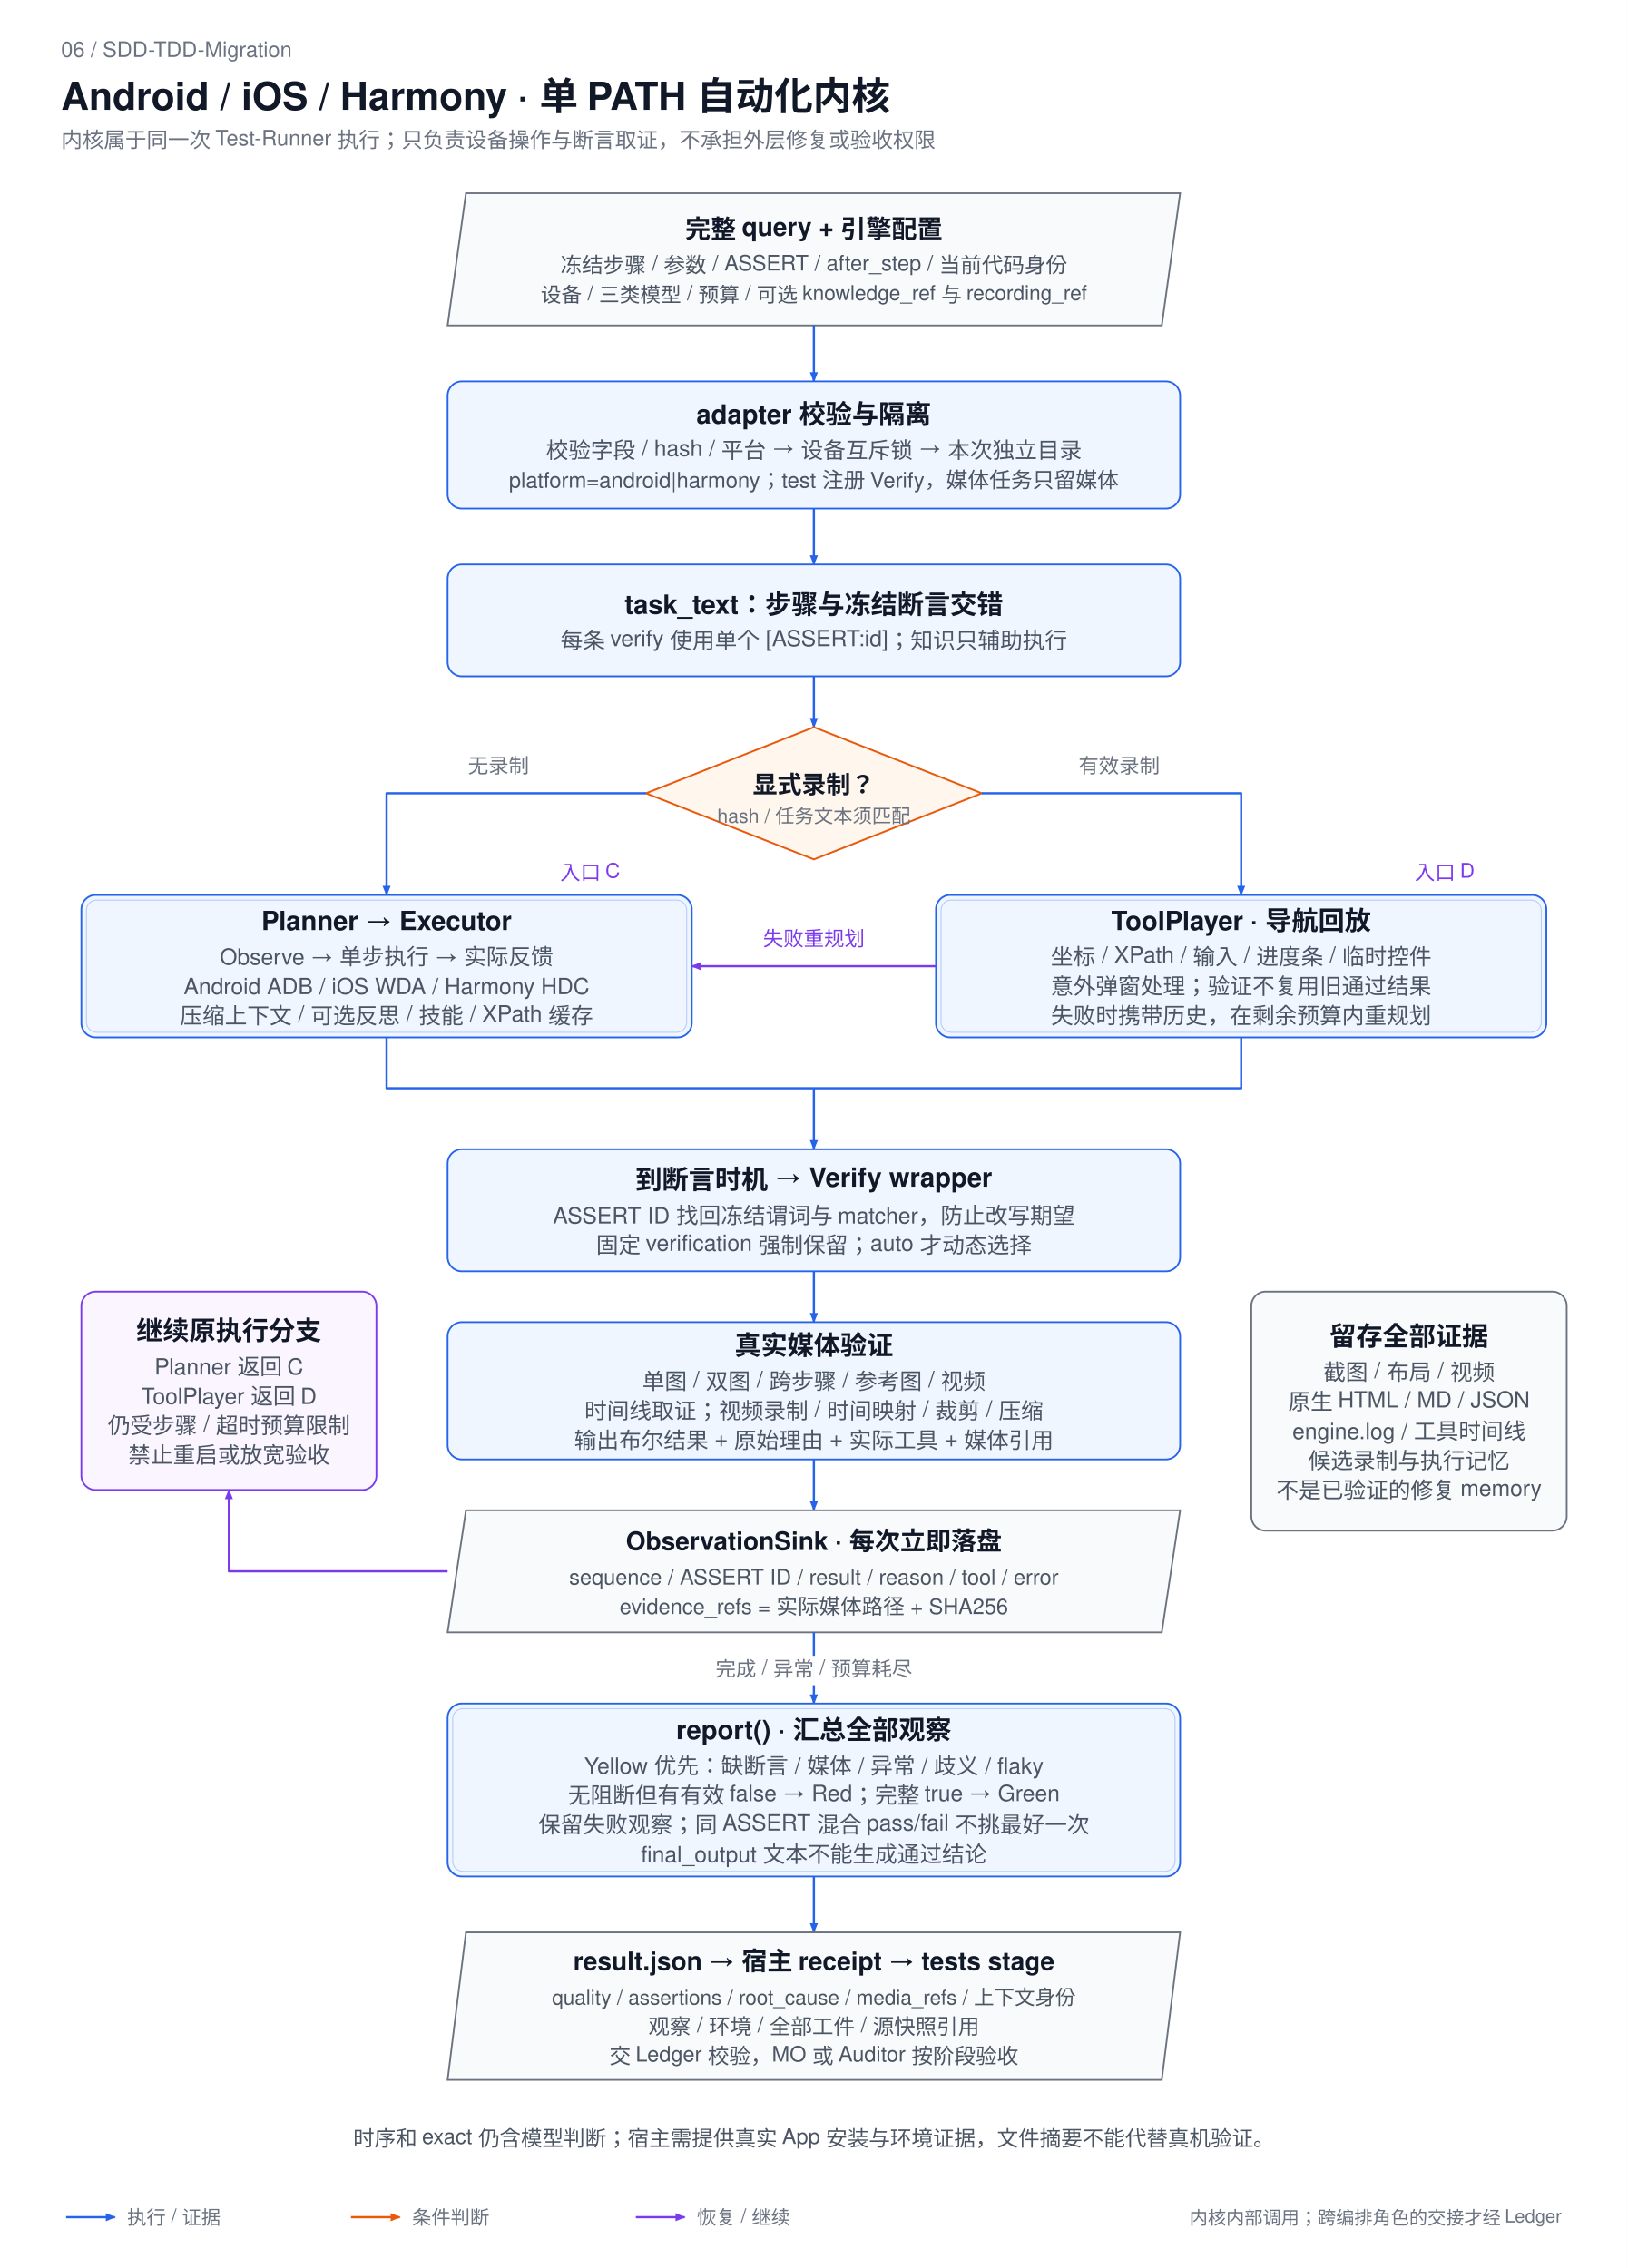
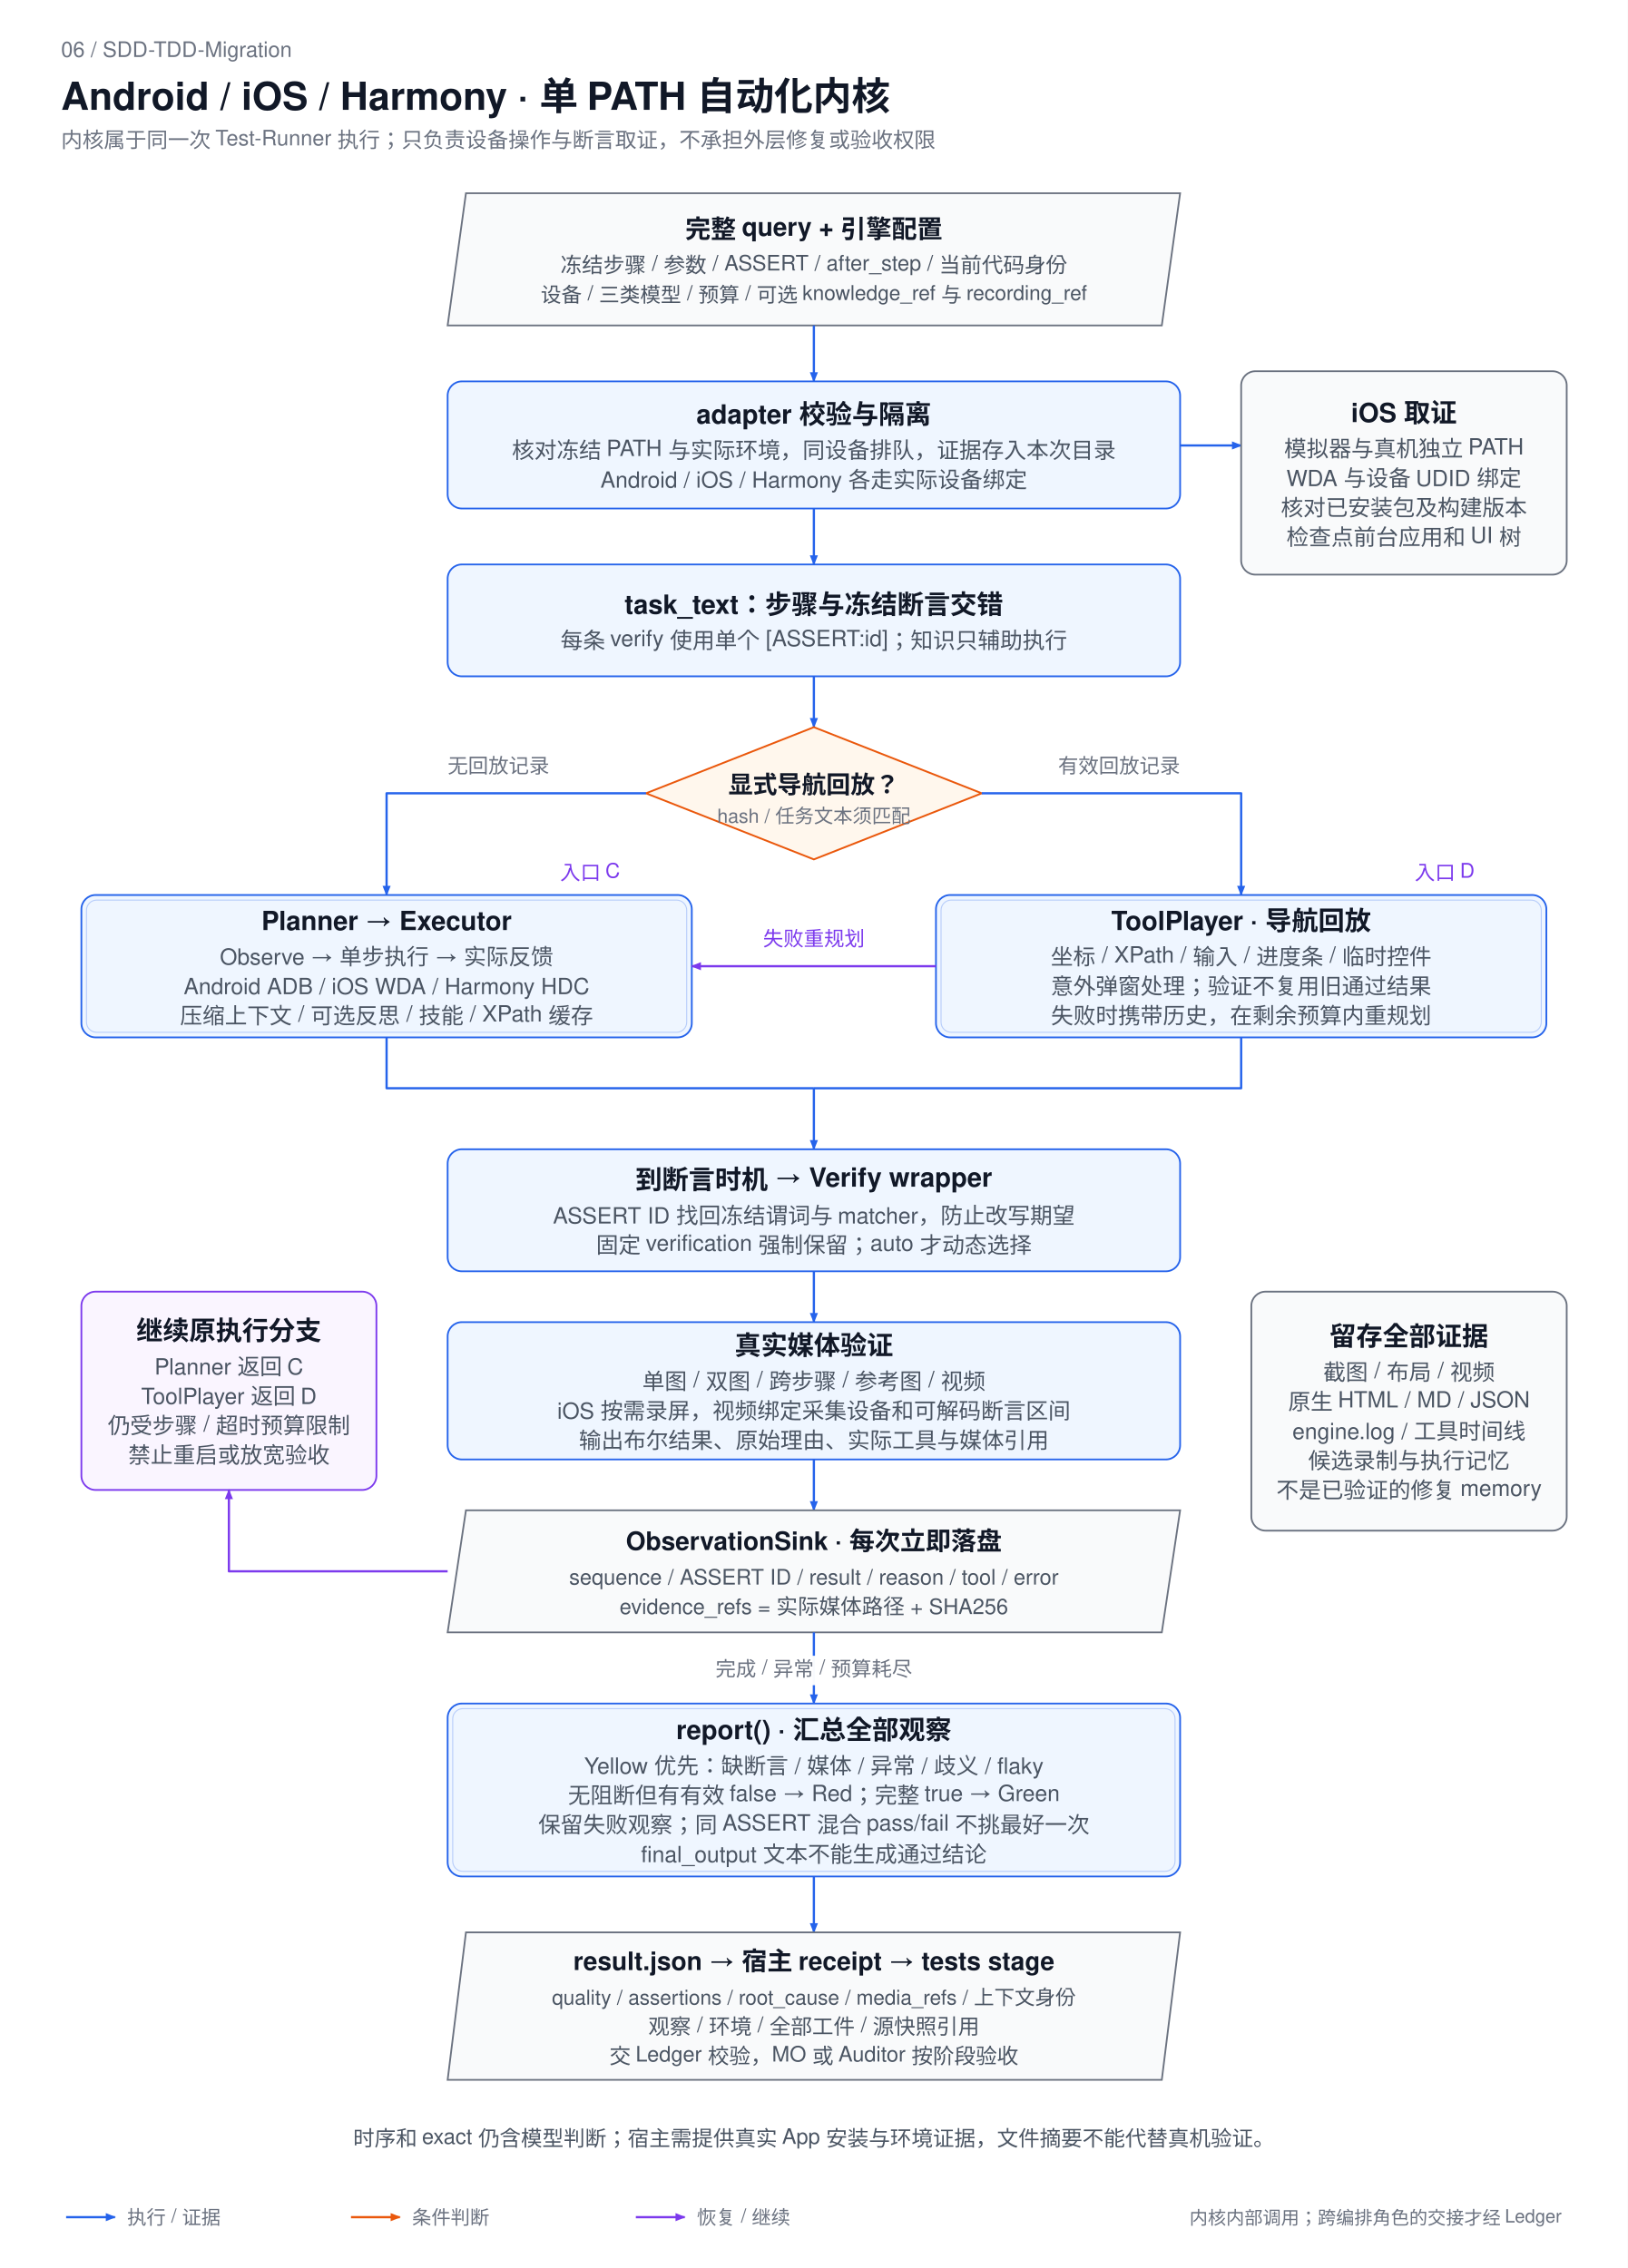
<svg xmlns="http://www.w3.org/2000/svg" width="1600" height="2230" viewBox="0 0 1600 2230" role="img" aria-labelledby="title desc">
  <style>text {font-family: "Helvetica Neue", Helvetica, Arial, "PingFang SC", "Microsoft YaHei", sans-serif;}</style>
  <defs>
    <marker id="arrow-blue" markerWidth="10" markerHeight="8" refX="9" refY="4" orient="auto" markerUnits="userSpaceOnUse">
      <path d="M0,0 L10,4 L0,8 Z" fill="#2563eb" />
    </marker>
    <marker id="arrow-orange" markerWidth="10" markerHeight="8" refX="9" refY="4" orient="auto" markerUnits="userSpaceOnUse">
      <path d="M0,0 L10,4 L0,8 Z" fill="#ea580c" />
    </marker>
    <marker id="arrow-green" markerWidth="10" markerHeight="8" refX="9" refY="4" orient="auto" markerUnits="userSpaceOnUse">
      <path d="M0,0 L10,4 L0,8 Z" fill="#059669" />
    </marker>
    <marker id="arrow-purple" markerWidth="10" markerHeight="8" refX="9" refY="4" orient="auto" markerUnits="userSpaceOnUse">
      <path d="M0,0 L10,4 L0,8 Z" fill="#7c3aed" />
    </marker>
    <marker id="arrow-gray" markerWidth="10" markerHeight="8" refX="9" refY="4" orient="auto" markerUnits="userSpaceOnUse">
      <path d="M0,0 L10,4 L0,8 Z" fill="#6b7280" />
    </marker>
  </defs>
  <rect width="1600" height="2230" fill="white" />
  <text x="60" y="56" font-size="21.00" fill="#6b7280" text-anchor="start" font-weight="400">06  /  SDD-TDD-Migration</text>
  <text x="60" y="108" font-size="38.00" fill="#111827" text-anchor="start" font-weight="700">Android / iOS / Harmony · 单 PATH 自动化内核</text>
  <text x="60" y="145" font-size="21.00" fill="#6b7280" text-anchor="start" font-weight="400">内核属于同一次 Test-Runner 执行；只负责设备操作与断言取证，不承担外层修复或验收权限</text>
  <path d="M458,190 H1160 L1142,320 H440 Z" fill="#f9fafb" stroke="#6b7280" stroke-width="1.7" />
  <text x="800.0" y="234.0" font-size="25.00" fill="#111827" text-anchor="middle" font-weight="650">完整 query + 引擎配置</text>
  <text x="800.0" y="268.0" font-size="21.00" fill="#4b5563" text-anchor="middle" font-weight="400">冻结步骤 / 参数 / ASSERT / after_step / 当前代码身份</text>
  <text x="800.0" y="297.0" font-size="20.21" fill="#4b5563" text-anchor="middle" font-weight="400">设备 / 三类模型 / 预算 / 可选 knowledge_ref 与 recording_ref</text>
  <path d="M800,320 L800,375" fill="none" stroke="#2563eb" stroke-width="2.2" stroke-linejoin="round" marker-end="url(#arrow-blue)" />
  <rect x="440" y="375" width="720" height="125" rx="14" fill="#eff6ff" stroke="#2563eb" stroke-width="1.7" />
  <text x="800.0" y="416.5" font-size="26.00" fill="#111827" text-anchor="middle" font-weight="650">adapter 校验与隔离</text>
-   <text x="800.0" y="450.5" font-size="22.00" fill="#4b5563" text-anchor="middle" font-weight="400">校验字段 / hash / 平台 → 设备互斥锁 → 本次独立目录</text>
-   <text x="800.0" y="479.5" font-size="21.22" fill="#4b5563" text-anchor="middle" font-weight="400">platform=android|harmony；test 注册 Verify，媒体任务只留媒体</text>
+   <text x="800.0" y="450.5" font-size="22.00" fill="#4b5563" text-anchor="middle" font-weight="400">核对冻结 PATH 与实际环境，同设备排队，证据存入本次目录</text>
+   <text x="800.0" y="479.5" font-size="22.00" fill="#4b5563" text-anchor="middle" font-weight="400">Android / iOS / Harmony 各走实际设备绑定</text>
+   <path d="M1160,438 L1220,438" fill="none" stroke="#2563eb" stroke-width="2.2" stroke-linejoin="round" marker-end="url(#arrow-blue)" />
+   <rect x="1220" y="365" width="320" height="200" rx="14" fill="#f9fafb" stroke="#6b7280" stroke-width="1.7" />
+   <text x="1380.0" y="415.0" font-size="26.00" fill="#111827" text-anchor="middle" font-weight="650">iOS 取证</text>
+   <text x="1380.0" y="449.0" font-size="22.00" fill="#4b5563" text-anchor="middle" font-weight="400">模拟器与真机独立 PATH</text>
+   <text x="1380.0" y="478.0" font-size="22.00" fill="#4b5563" text-anchor="middle" font-weight="400">WDA 与设备 UDID 绑定</text>
+   <text x="1380.0" y="507.0" font-size="22.00" fill="#4b5563" text-anchor="middle" font-weight="400">核对已安装包及构建版本</text>
+   <text x="1380.0" y="536.0" font-size="22.00" fill="#4b5563" text-anchor="middle" font-weight="400">检查点前台应用和 UI 树</text>
  <path d="M800,500 L800,555" fill="none" stroke="#2563eb" stroke-width="2.2" stroke-linejoin="round" marker-end="url(#arrow-blue)" />
  <rect x="440" y="555" width="720" height="110" rx="14" fill="#eff6ff" stroke="#2563eb" stroke-width="1.7" />
  <text x="800.0" y="603.5" font-size="26.00" fill="#111827" text-anchor="middle" font-weight="650">task_text：步骤与冻结断言交错</text>
  <text x="800.0" y="637.5" font-size="22.00" fill="#4b5563" text-anchor="middle" font-weight="400">每条 verify 使用单个 [ASSERT:id]；知识只辅助执行</text>
  <path d="M800,665 L800,715" fill="none" stroke="#2563eb" stroke-width="2.2" stroke-linejoin="round" marker-end="url(#arrow-blue)" />
  <path d="M800,715.0 L965.0,780 L800,845.0 L635.0,780 Z" fill="#fff7ed" stroke="#ea580c" stroke-width="1.8" />
-   <text x="800" y="780" font-size="24.00" fill="#111827" text-anchor="middle" font-weight="650">显式录制？</text>
+   <text x="800" y="780" font-size="24.00" fill="#111827" text-anchor="middle" font-weight="650">显式导航回放？</text>
  <text x="800" y="809" font-size="19.00" fill="#6b7280" text-anchor="middle" font-weight="400">hash / 任务文本须匹配</text>
  <path d="M635,780 L380,780 L380,880" fill="none" stroke="#2563eb" stroke-width="2.2" stroke-linejoin="round" marker-end="url(#arrow-blue)" />
-   <rect x="451.0" y="740" width="78" height="29" rx="4" fill="white" opacity="0.97" />
-   <text x="490" y="760" font-size="20.00" fill="#6b7280" text-anchor="middle" font-weight="400">无录制</text>
+   <rect x="431.0" y="740" width="118" height="29" rx="4" fill="white" opacity="0.97" />
+   <text x="490" y="760" font-size="20.00" fill="#6b7280" text-anchor="middle" font-weight="400">无回放记录</text>
  <path d="M965,780 L1220,780 L1220,880" fill="none" stroke="#2563eb" stroke-width="2.2" stroke-linejoin="round" marker-end="url(#arrow-blue)" />
-   <rect x="1051.0" y="740" width="98" height="29" rx="4" fill="white" opacity="0.97" />
-   <text x="1100" y="760" font-size="20.00" fill="#6b7280" text-anchor="middle" font-weight="400">有效录制</text>
+   <rect x="1031.0" y="740" width="138" height="29" rx="4" fill="white" opacity="0.97" />
+   <text x="1100" y="760" font-size="20.00" fill="#6b7280" text-anchor="middle" font-weight="400">有效回放记录</text>
  <rect x="80" y="880" width="600" height="140" rx="14" fill="#eff6ff" stroke="#2563eb" stroke-width="1.7" />
  <rect x="85" y="885" width="590" height="130" rx="10" fill="none" stroke="#2563eb" stroke-opacity="0.28" />
  <text x="380.0" y="914.5" font-size="26.00" fill="#111827" text-anchor="middle" font-weight="650">Planner → Executor</text>
  <text x="380.0" y="948.5" font-size="22.00" fill="#4b5563" text-anchor="middle" font-weight="400">Observe → 单步执行 → 实际反馈</text>
  <text x="380.0" y="977.5" font-size="22.00" fill="#4b5563" text-anchor="middle" font-weight="400">Android ADB / iOS WDA / Harmony HDC</text>
  <text x="380.0" y="1006.5" font-size="22.00" fill="#4b5563" text-anchor="middle" font-weight="400">压缩上下文 / 可选反思 / 技能 / XPath 缓存</text>
  <rect x="920" y="880" width="600" height="140" rx="14" fill="#eff6ff" stroke="#2563eb" stroke-width="1.7" />
  <rect x="925" y="885" width="590" height="130" rx="10" fill="none" stroke="#2563eb" stroke-opacity="0.28" />
  <text x="1220.0" y="914.5" font-size="26.00" fill="#111827" text-anchor="middle" font-weight="650">ToolPlayer · 导航回放</text>
  <text x="1220.0" y="948.5" font-size="22.00" fill="#4b5563" text-anchor="middle" font-weight="400">坐标 / XPath / 输入 / 进度条 / 临时控件</text>
  <text x="1220.0" y="977.5" font-size="22.00" fill="#4b5563" text-anchor="middle" font-weight="400">意外弹窗处理；验证不复用旧通过结果</text>
  <text x="1220.0" y="1006.5" font-size="22.00" fill="#4b5563" text-anchor="middle" font-weight="400">失败时携带历史，在剩余预算内重规划</text>
  <rect x="539.6" y="845" width="80.8" height="29" rx="4" fill="white" opacity="0.97" />
  <text x="580" y="865" font-size="20.00" fill="#7c3aed" text-anchor="middle" font-weight="400">入口 C</text>
  <rect x="1379.6" y="845" width="80.8" height="29" rx="4" fill="white" opacity="0.97" />
  <text x="1420" y="865" font-size="20.00" fill="#7c3aed" text-anchor="middle" font-weight="400">入口 D</text>
  <path d="M920,950 L680,950" fill="none" stroke="#7c3aed" stroke-width="2.2" stroke-linejoin="round" marker-end="url(#arrow-purple)" />
  <rect x="741.0" y="910" width="118" height="29" rx="4" fill="white" opacity="0.97" />
  <text x="800" y="930" font-size="20.00" fill="#7c3aed" text-anchor="middle" font-weight="400">失败重规划</text>
  <path d="M380,1020 L380,1070 L800,1070" fill="none" stroke="#2563eb" stroke-width="2.2" stroke-linejoin="round" />
  <path d="M1220,1020 L1220,1070 L800,1070" fill="none" stroke="#2563eb" stroke-width="2.2" stroke-linejoin="round" />
  <path d="M800,1070 L800,1130" fill="none" stroke="#2563eb" stroke-width="2.2" stroke-linejoin="round" marker-end="url(#arrow-blue)" />
  <rect x="440" y="1130" width="720" height="120" rx="14" fill="#eff6ff" stroke="#2563eb" stroke-width="1.7" />
  <text x="800.0" y="1169.0" font-size="26.00" fill="#111827" text-anchor="middle" font-weight="650">到断言时机 → Verify wrapper</text>
  <text x="800.0" y="1203.0" font-size="22.00" fill="#4b5563" text-anchor="middle" font-weight="400">ASSERT ID 找回冻结谓词与 matcher，防止改写期望</text>
  <text x="800.0" y="1232.0" font-size="22.00" fill="#4b5563" text-anchor="middle" font-weight="400">固定 verification 强制保留；auto 才动态选择</text>
  <path d="M800,1250 L800,1300" fill="none" stroke="#2563eb" stroke-width="2.2" stroke-linejoin="round" marker-end="url(#arrow-blue)" />
  <rect x="440" y="1300" width="720" height="135" rx="14" fill="#eff6ff" stroke="#2563eb" stroke-width="1.7" />
  <text x="800.0" y="1332.0" font-size="26.00" fill="#111827" text-anchor="middle" font-weight="650">真实媒体验证</text>
  <text x="800.0" y="1366.0" font-size="22.00" fill="#4b5563" text-anchor="middle" font-weight="400">单图 / 双图 / 跨步骤 / 参考图 / 视频</text>
-   <text x="800.0" y="1395.0" font-size="22.00" fill="#4b5563" text-anchor="middle" font-weight="400">时间线取证；视频录制 / 时间映射 / 裁剪 / 压缩</text>
-   <text x="800.0" y="1424.0" font-size="22.00" fill="#4b5563" text-anchor="middle" font-weight="400">输出布尔结果 + 原始理由 + 实际工具 + 媒体引用</text>
+   <text x="800.0" y="1395.0" font-size="22.00" fill="#4b5563" text-anchor="middle" font-weight="400">iOS 按需录屏，视频绑定采集设备和可解码断言区间</text>
+   <text x="800.0" y="1424.0" font-size="22.00" fill="#4b5563" text-anchor="middle" font-weight="400">输出布尔结果、原始理由、实际工具与媒体引用</text>
  <path d="M800,1435 L800,1485" fill="none" stroke="#2563eb" stroke-width="2.2" stroke-linejoin="round" marker-end="url(#arrow-blue)" />
  <path d="M458,1485 H1160 L1142,1605 H440 Z" fill="#f9fafb" stroke="#6b7280" stroke-width="1.7" />
  <text x="800.0" y="1524.0" font-size="25.00" fill="#111827" text-anchor="middle" font-weight="650">ObservationSink · 每次立即落盘</text>
  <text x="800.0" y="1558.0" font-size="21.00" fill="#4b5563" text-anchor="middle" font-weight="400">sequence / ASSERT ID / result / reason / tool / error</text>
  <text x="800.0" y="1587.0" font-size="21.00" fill="#4b5563" text-anchor="middle" font-weight="400">evidence_refs = 实际媒体路径 + SHA256</text>
  <rect x="80" y="1270" width="290" height="195" rx="14" fill="#faf5ff" stroke="#7c3aed" stroke-width="1.7" />
  <text x="225.0" y="1317.5" font-size="26.00" fill="#111827" text-anchor="middle" font-weight="650">继续原执行分支</text>
  <text x="225.0" y="1351.5" font-size="22.00" fill="#4b5563" text-anchor="middle" font-weight="400">Planner 返回 C</text>
  <text x="225.0" y="1380.5" font-size="22.00" fill="#4b5563" text-anchor="middle" font-weight="400">ToolPlayer 返回 D</text>
  <text x="225.0" y="1409.5" font-size="22.00" fill="#4b5563" text-anchor="middle" font-weight="400">仍受步骤 / 超时预算限制</text>
  <text x="225.0" y="1438.5" font-size="22.00" fill="#4b5563" text-anchor="middle" font-weight="400">禁止重启或放宽验收</text>
  <path d="M440,1545 L225,1545 L225,1465" fill="none" stroke="#7c3aed" stroke-width="2.2" stroke-linejoin="round" marker-end="url(#arrow-purple)" />
  <rect x="1230" y="1270" width="310" height="235" rx="14" fill="#f9fafb" stroke="#6b7280" stroke-width="1.7" />
  <text x="1385.0" y="1323.0" font-size="26.00" fill="#111827" text-anchor="middle" font-weight="650">留存全部证据</text>
  <text x="1385.0" y="1357.0" font-size="22.00" fill="#4b5563" text-anchor="middle" font-weight="400">截图 / 布局 / 视频</text>
  <text x="1385.0" y="1386.0" font-size="22.00" fill="#4b5563" text-anchor="middle" font-weight="400">原生 HTML / MD / JSON</text>
  <text x="1385.0" y="1415.0" font-size="22.00" fill="#4b5563" text-anchor="middle" font-weight="400">engine.log / 工具时间线</text>
  <text x="1385.0" y="1444.0" font-size="22.00" fill="#4b5563" text-anchor="middle" font-weight="400">候选录制与执行记忆</text>
  <text x="1385.0" y="1473.0" font-size="22.00" fill="#4b5563" text-anchor="middle" font-weight="400">不是已验证的修复 memory</text>
  <path d="M800,1605 L800,1675" fill="none" stroke="#2563eb" stroke-width="2.2" stroke-linejoin="round" marker-end="url(#arrow-blue)" />
  <rect x="676.8" y="1628" width="246.4" height="29" rx="4" fill="white" opacity="0.97" />
  <text x="800" y="1648" font-size="20.00" fill="#6b7280" text-anchor="middle" font-weight="400">完成 / 异常 / 预算耗尽</text>
  <rect x="440" y="1675" width="720" height="170" rx="14" fill="#eff6ff" stroke="#2563eb" stroke-width="1.7" />
  <rect x="445" y="1680" width="710" height="160" rx="10" fill="none" stroke="#2563eb" stroke-opacity="0.28" />
  <text x="800.0" y="1710.0" font-size="26.00" fill="#111827" text-anchor="middle" font-weight="650">report() · 汇总全部观察</text>
  <text x="800.0" y="1744.0" font-size="22.00" fill="#4b5563" text-anchor="middle" font-weight="400">Yellow 优先：缺断言 / 媒体 / 异常 / 歧义 / flaky</text>
  <text x="800.0" y="1773.0" font-size="22.00" fill="#4b5563" text-anchor="middle" font-weight="400">无阻断但有有效 false → Red；完整 true → Green</text>
  <text x="800.0" y="1802.0" font-size="22.00" fill="#4b5563" text-anchor="middle" font-weight="400">保留失败观察；同 ASSERT 混合 pass/fail 不挑最好一次</text>
  <text x="800.0" y="1831.0" font-size="22.00" fill="#4b5563" text-anchor="middle" font-weight="400">final_output 文本不能生成通过结论</text>
  <path d="M800,1845 L800,1900" fill="none" stroke="#2563eb" stroke-width="2.2" stroke-linejoin="round" marker-end="url(#arrow-blue)" />
  <path d="M458,1900 H1160 L1142,2045 H440 Z" fill="#f9fafb" stroke="#6b7280" stroke-width="1.7" />
  <text x="800.0" y="1937.0" font-size="25.00" fill="#111827" text-anchor="middle" font-weight="650">result.json → 宿主 receipt → tests stage</text>
  <text x="800.0" y="1971.0" font-size="20.04" fill="#4b5563" text-anchor="middle" font-weight="400">quality / assertions / root_cause / media_refs / 上下文身份</text>
  <text x="800.0" y="2000.0" font-size="21.00" fill="#4b5563" text-anchor="middle" font-weight="400">观察 / 环境 / 全部工件 / 源快照引用</text>
  <text x="800.0" y="2029.0" font-size="21.00" fill="#4b5563" text-anchor="middle" font-weight="400">交 Ledger 校验，MO 或 Auditor 按阶段验收</text>
  <text x="800" y="2110" font-size="21.00" fill="#4b5563" text-anchor="middle" font-weight="400">时序和 exact 仍含模型判断；宿主需提供真实 App 安装与环境证据，文件摘要不能代替真机验证。</text>
  <path d="M65,2180 L113,2180" fill="none" stroke="#2563eb" stroke-width="2.2" stroke-linejoin="round" marker-end="url(#arrow-blue)" />
  <text x="125" y="2187" font-size="19.00" fill="#6b7280" text-anchor="start" font-weight="400">执行 / 证据</text>
  <path d="M345,2180 L393,2180" fill="none" stroke="#ea580c" stroke-width="2.2" stroke-linejoin="round" marker-end="url(#arrow-orange)" />
  <text x="405" y="2187" font-size="19.00" fill="#6b7280" text-anchor="start" font-weight="400">条件判断</text>
  <path d="M625,2180 L673,2180" fill="none" stroke="#7c3aed" stroke-width="2.2" stroke-linejoin="round" marker-end="url(#arrow-purple)" />
  <text x="685" y="2187" font-size="19.00" fill="#6b7280" text-anchor="start" font-weight="400">恢复 / 继续</text>
  <text x="1535" y="2187" font-size="18.00" fill="#6b7280" text-anchor="end" font-weight="400">内核内部调用；跨编排角色的交接才经 Ledger</text>
</svg>
